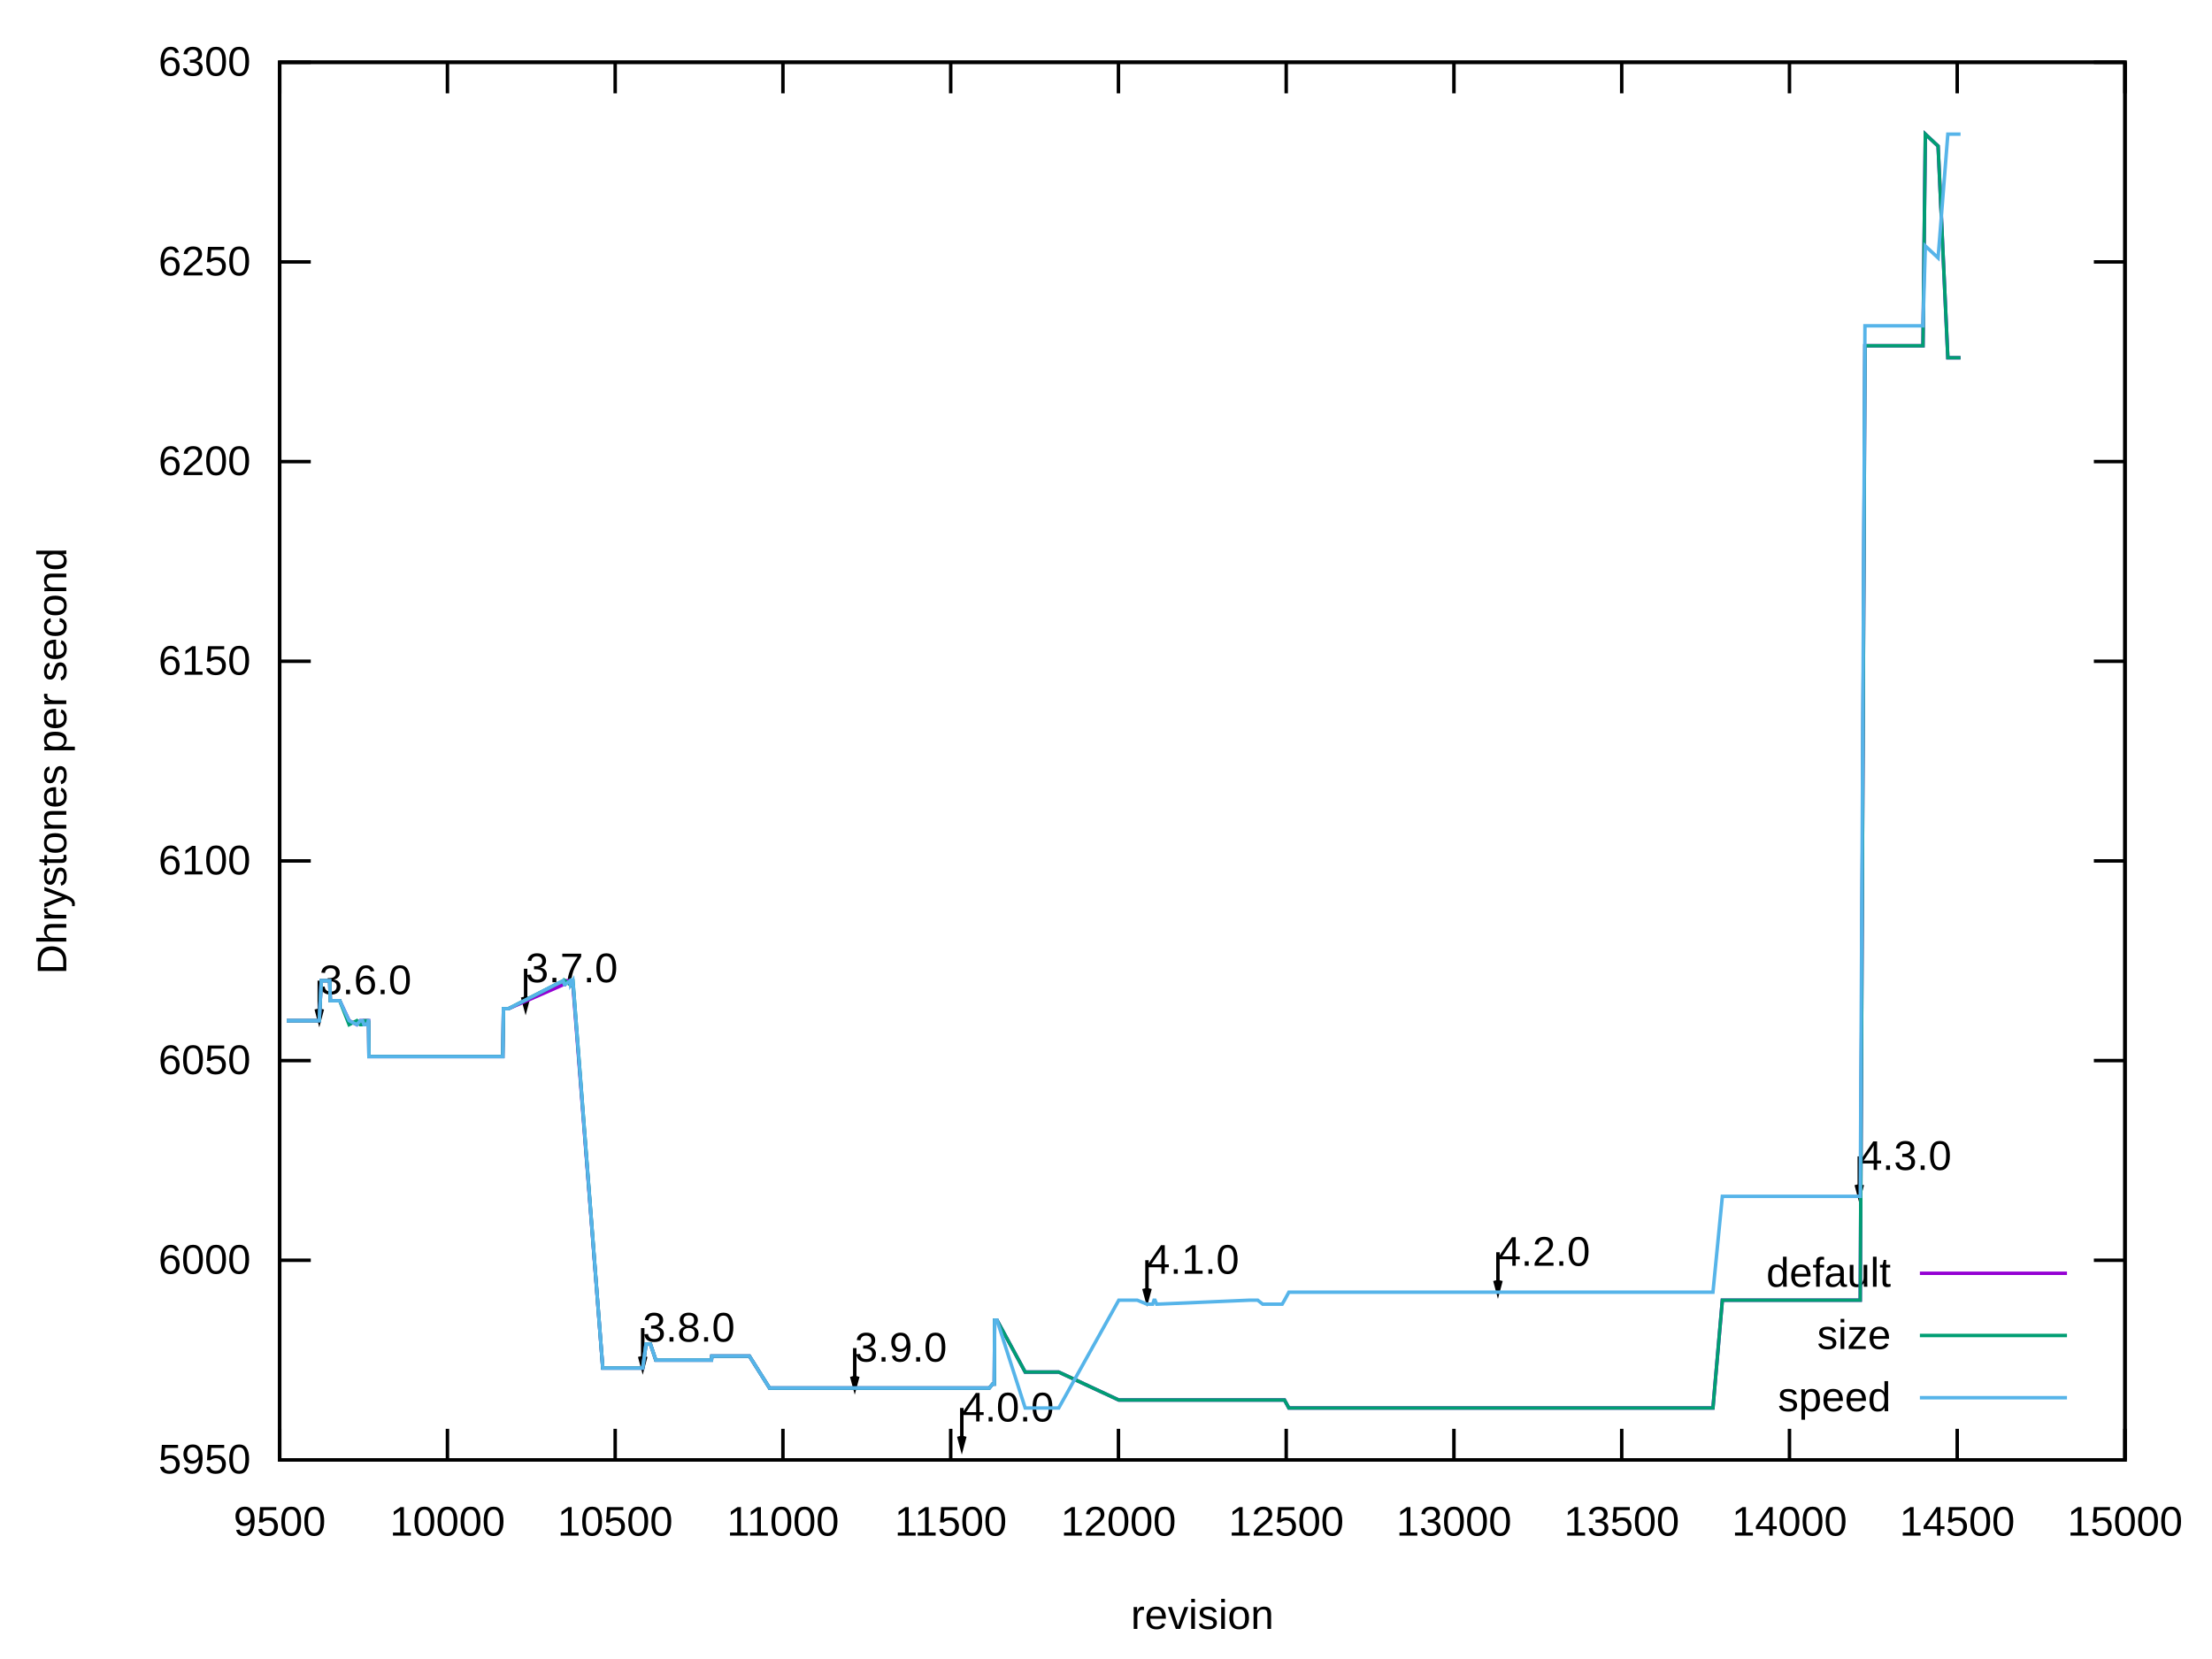
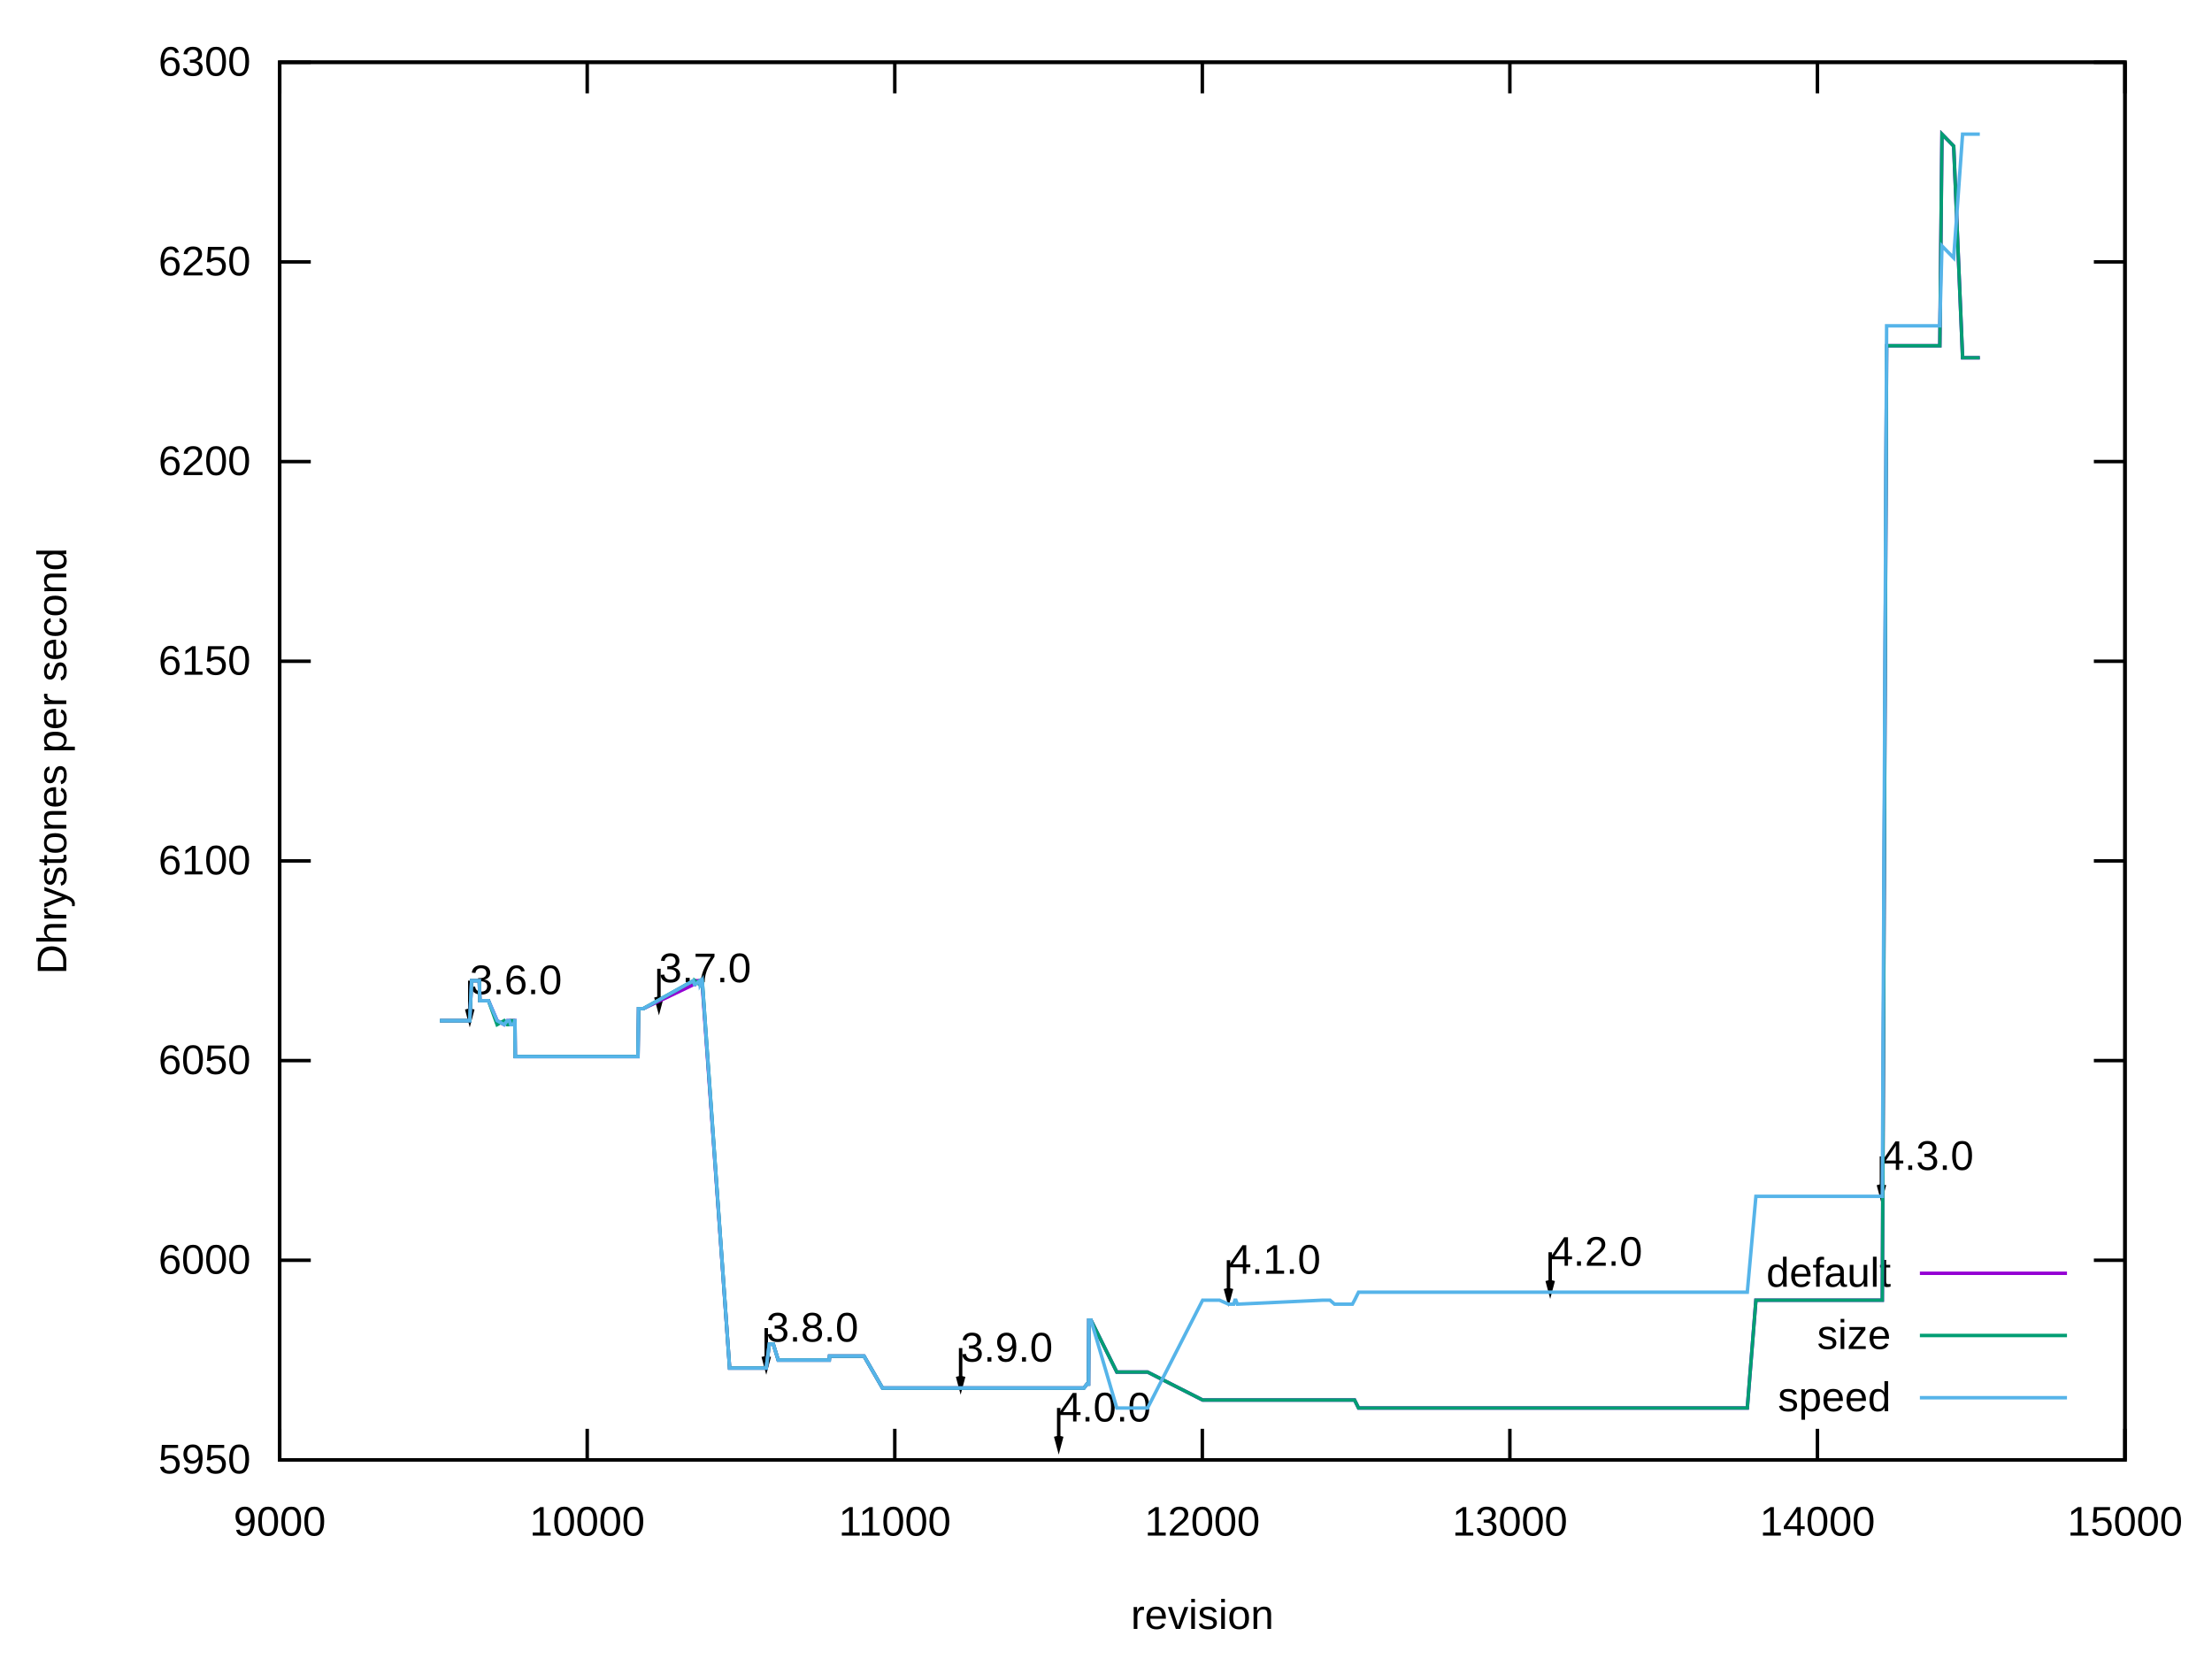
<svg xmlns="http://www.w3.org/2000/svg" xmlns:xlink="http://www.w3.org/1999/xlink" width="640" height="480" viewBox="0 0 640 480">
  <g id="gnuplot_canvas">
    <rect x="0" y="0" width="640" height="480" fill="none" />
    <defs>
      <circle id="gpDot" r="0.5" stroke-width="0.5" stroke="currentColor" />
      <path id="gpPt0" stroke-width="0.222" stroke="currentColor" d="M-1,0 h2 M0,-1 v2" />
      <path id="gpPt1" stroke-width="0.222" stroke="currentColor" d="M-1,-1 L1,1 M1,-1 L-1,1" />
      <path id="gpPt2" stroke-width="0.222" stroke="currentColor" d="M-1,0 L1,0 M0,-1 L0,1 M-1,-1 L1,1 M-1,1 L1,-1" />
      <rect id="gpPt3" stroke-width="0.222" stroke="currentColor" x="-1" y="-1" width="2" height="2" />
      <rect id="gpPt4" stroke-width="0.222" stroke="currentColor" fill="currentColor" x="-1" y="-1" width="2" height="2" />
      <circle id="gpPt5" stroke-width="0.222" stroke="currentColor" cx="0" cy="0" r="1" />
      <use xlink:href="#gpPt5" id="gpPt6" fill="currentColor" stroke="none" />
      <path id="gpPt7" stroke-width="0.222" stroke="currentColor" d="M0,-1.33 L-1.33,0.67 L1.33,0.67 z" />
      <use xlink:href="#gpPt7" id="gpPt8" fill="currentColor" stroke="none" />
      <use xlink:href="#gpPt7" id="gpPt9" stroke="currentColor" transform="rotate(180)" />
      <use xlink:href="#gpPt9" id="gpPt10" fill="currentColor" stroke="none" />
      <use xlink:href="#gpPt3" id="gpPt11" stroke="currentColor" transform="rotate(45)" />
      <use xlink:href="#gpPt11" id="gpPt12" fill="currentColor" stroke="none" />
      <path id="gpPt13" stroke-width="0.222" stroke="currentColor" d="M0,1.330 L1.265,0.411 L0.782,-1.067 L-0.782,-1.076 L-1.265,0.411 z" />
      <use xlink:href="#gpPt13" id="gpPt14" fill="currentColor" stroke="none" />
      <filter id="textbox" filterUnits="objectBoundingBox" x="0" y="0" height="1" width="1">
        <feFlood flood-color="white" flood-opacity="1" result="bgnd" />
        <feComposite in="SourceGraphic" in2="bgnd" operator="atop" />
      </filter>
      <filter id="greybox" filterUnits="objectBoundingBox" x="0" y="0" height="1" width="1">
        <feFlood flood-color="lightgrey" flood-opacity="1" result="grey" />
        <feComposite in="SourceGraphic" in2="grey" operator="atop" />
      </filter>
    </defs>
    <g fill="none" color="white" stroke="currentColor" stroke-width="1.00" stroke-linecap="butt" stroke-linejoin="miter">
</g>
    <g fill="none" color="black" stroke="currentColor" stroke-width="1.00" stroke-linecap="butt" stroke-linejoin="miter">
      <path stroke="black" d="M80.92,422.40 L89.92,422.40 M614.82,422.40 L605.82,422.40  " />
      <g transform="translate(72.53,426.30)" stroke="none" fill="black" font-family="Arial" font-size="12.00" text-anchor="end">
        <text>
          <tspan font-family="Arial"> 5950</tspan>
        </text>
      </g>
    </g>
    <g fill="none" color="black" stroke="currentColor" stroke-width="1.00" stroke-linecap="butt" stroke-linejoin="miter">
      <path stroke="black" d="M80.92,364.63 L89.92,364.63 M614.82,364.63 L605.82,364.63  " />
      <g transform="translate(72.53,368.53)" stroke="none" fill="black" font-family="Arial" font-size="12.00" text-anchor="end">
        <text>
          <tspan font-family="Arial"> 6000</tspan>
        </text>
      </g>
    </g>
    <g fill="none" color="black" stroke="currentColor" stroke-width="1.00" stroke-linecap="butt" stroke-linejoin="miter">
      <path stroke="black" d="M80.92,306.86 L89.92,306.86 M614.82,306.86 L605.82,306.86  " />
      <g transform="translate(72.53,310.76)" stroke="none" fill="black" font-family="Arial" font-size="12.00" text-anchor="end">
        <text>
          <tspan font-family="Arial"> 6050</tspan>
        </text>
      </g>
    </g>
    <g fill="none" color="black" stroke="currentColor" stroke-width="1.00" stroke-linecap="butt" stroke-linejoin="miter">
      <path stroke="black" d="M80.92,249.09 L89.92,249.09 M614.82,249.09 L605.82,249.09  " />
      <g transform="translate(72.53,252.99)" stroke="none" fill="black" font-family="Arial" font-size="12.00" text-anchor="end">
        <text>
          <tspan font-family="Arial"> 6100</tspan>
        </text>
      </g>
    </g>
    <g fill="none" color="black" stroke="currentColor" stroke-width="1.00" stroke-linecap="butt" stroke-linejoin="miter">
      <path stroke="black" d="M80.92,191.32 L89.92,191.32 M614.82,191.32 L605.82,191.32  " />
      <g transform="translate(72.53,195.22)" stroke="none" fill="black" font-family="Arial" font-size="12.00" text-anchor="end">
        <text>
          <tspan font-family="Arial"> 6150</tspan>
        </text>
      </g>
    </g>
    <g fill="none" color="black" stroke="currentColor" stroke-width="1.00" stroke-linecap="butt" stroke-linejoin="miter">
      <path stroke="black" d="M80.92,133.55 L89.92,133.55 M614.82,133.55 L605.82,133.55  " />
      <g transform="translate(72.53,137.45)" stroke="none" fill="black" font-family="Arial" font-size="12.00" text-anchor="end">
        <text>
          <tspan font-family="Arial"> 6200</tspan>
        </text>
      </g>
    </g>
    <g fill="none" color="black" stroke="currentColor" stroke-width="1.00" stroke-linecap="butt" stroke-linejoin="miter">
      <path stroke="black" d="M80.92,75.78 L89.92,75.78 M614.82,75.78 L605.82,75.78  " />
      <g transform="translate(72.53,79.68)" stroke="none" fill="black" font-family="Arial" font-size="12.00" text-anchor="end">
        <text>
          <tspan font-family="Arial"> 6250</tspan>
        </text>
      </g>
    </g>
    <g fill="none" color="black" stroke="currentColor" stroke-width="1.00" stroke-linecap="butt" stroke-linejoin="miter">
      <path stroke="black" d="M80.92,18.01 L89.92,18.01 M614.82,18.01 L605.82,18.01  " />
      <g transform="translate(72.53,21.91)" stroke="none" fill="black" font-family="Arial" font-size="12.00" text-anchor="end">
        <text>
          <tspan font-family="Arial"> 6300</tspan>
        </text>
      </g>
    </g>
    <g fill="none" color="black" stroke="currentColor" stroke-width="1.00" stroke-linecap="butt" stroke-linejoin="miter">
      <path stroke="black" d="M80.92,422.40 L80.92,413.40 M80.92,18.01 L80.92,27.01  " />
      <g transform="translate(80.92,444.30)" stroke="none" fill="black" font-family="Arial" font-size="12.00" text-anchor="middle">
        <text>
-           <tspan font-family="Arial"> 9500</tspan>
-         </text>
-       </g>
-     </g>
-     <g fill="none" color="black" stroke="currentColor" stroke-width="1.00" stroke-linecap="butt" stroke-linejoin="miter">
-       <path stroke="black" d="M129.46,422.40 L129.46,413.40 M129.46,18.01 L129.46,27.01  " />
-       <g transform="translate(129.46,444.30)" stroke="none" fill="black" font-family="Arial" font-size="12.00" text-anchor="middle">
+           <tspan font-family="Arial"> 9000</tspan>
+         </text>
+       </g>
+     </g>
+     <g fill="none" color="black" stroke="currentColor" stroke-width="1.00" stroke-linecap="butt" stroke-linejoin="miter">
+       <path stroke="black" d="M169.90,422.40 L169.90,413.40 M169.90,18.01 L169.90,27.01  " />
+       <g transform="translate(169.90,444.30)" stroke="none" fill="black" font-family="Arial" font-size="12.00" text-anchor="middle">
        <text>
          <tspan font-family="Arial"> 10000</tspan>
        </text>
      </g>
    </g>
    <g fill="none" color="black" stroke="currentColor" stroke-width="1.00" stroke-linecap="butt" stroke-linejoin="miter">
-       <path stroke="black" d="M177.99,422.40 L177.99,413.40 M177.99,18.01 L177.99,27.01  " />
-       <g transform="translate(177.99,444.30)" stroke="none" fill="black" font-family="Arial" font-size="12.00" text-anchor="middle">
-         <text>
-           <tspan font-family="Arial"> 10500</tspan>
-         </text>
-       </g>
-     </g>
-     <g fill="none" color="black" stroke="currentColor" stroke-width="1.00" stroke-linecap="butt" stroke-linejoin="miter">
-       <path stroke="black" d="M226.53,422.40 L226.53,413.40 M226.53,18.01 L226.53,27.01  " />
-       <g transform="translate(226.53,444.30)" stroke="none" fill="black" font-family="Arial" font-size="12.00" text-anchor="middle">
+       <path stroke="black" d="M258.89,422.40 L258.89,413.40 M258.89,18.01 L258.89,27.01  " />
+       <g transform="translate(258.89,444.30)" stroke="none" fill="black" font-family="Arial" font-size="12.00" text-anchor="middle">
        <text>
          <tspan font-family="Arial"> 11000</tspan>
        </text>
      </g>
    </g>
    <g fill="none" color="black" stroke="currentColor" stroke-width="1.00" stroke-linecap="butt" stroke-linejoin="miter">
-       <path stroke="black" d="M275.07,422.40 L275.07,413.40 M275.07,18.01 L275.07,27.01  " />
-       <g transform="translate(275.07,444.30)" stroke="none" fill="black" font-family="Arial" font-size="12.00" text-anchor="middle">
-         <text>
-           <tspan font-family="Arial"> 11500</tspan>
-         </text>
-       </g>
-     </g>
-     <g fill="none" color="black" stroke="currentColor" stroke-width="1.00" stroke-linecap="butt" stroke-linejoin="miter">
-       <path stroke="black" d="M323.60,422.40 L323.60,413.40 M323.60,18.01 L323.60,27.01  " />
-       <g transform="translate(323.60,444.30)" stroke="none" fill="black" font-family="Arial" font-size="12.00" text-anchor="middle">
+       <path stroke="black" d="M347.87,422.40 L347.87,413.40 M347.87,18.01 L347.87,27.01  " />
+       <g transform="translate(347.87,444.30)" stroke="none" fill="black" font-family="Arial" font-size="12.00" text-anchor="middle">
        <text>
          <tspan font-family="Arial"> 12000</tspan>
        </text>
      </g>
    </g>
    <g fill="none" color="black" stroke="currentColor" stroke-width="1.00" stroke-linecap="butt" stroke-linejoin="miter">
-       <path stroke="black" d="M372.14,422.40 L372.14,413.40 M372.14,18.01 L372.14,27.01  " />
-       <g transform="translate(372.14,444.30)" stroke="none" fill="black" font-family="Arial" font-size="12.00" text-anchor="middle">
-         <text>
-           <tspan font-family="Arial"> 12500</tspan>
-         </text>
-       </g>
-     </g>
-     <g fill="none" color="black" stroke="currentColor" stroke-width="1.00" stroke-linecap="butt" stroke-linejoin="miter">
-       <path stroke="black" d="M420.67,422.40 L420.67,413.40 M420.67,18.01 L420.67,27.01  " />
-       <g transform="translate(420.67,444.30)" stroke="none" fill="black" font-family="Arial" font-size="12.00" text-anchor="middle">
+       <path stroke="black" d="M436.85,422.40 L436.85,413.40 M436.85,18.01 L436.85,27.01  " />
+       <g transform="translate(436.85,444.30)" stroke="none" fill="black" font-family="Arial" font-size="12.00" text-anchor="middle">
        <text>
          <tspan font-family="Arial"> 13000</tspan>
        </text>
      </g>
    </g>
    <g fill="none" color="black" stroke="currentColor" stroke-width="1.00" stroke-linecap="butt" stroke-linejoin="miter">
-       <path stroke="black" d="M469.21,422.40 L469.21,413.40 M469.21,18.01 L469.21,27.01  " />
-       <g transform="translate(469.21,444.30)" stroke="none" fill="black" font-family="Arial" font-size="12.00" text-anchor="middle">
-         <text>
-           <tspan font-family="Arial"> 13500</tspan>
-         </text>
-       </g>
-     </g>
-     <g fill="none" color="black" stroke="currentColor" stroke-width="1.00" stroke-linecap="butt" stroke-linejoin="miter">
-       <path stroke="black" d="M517.75,422.40 L517.75,413.40 M517.75,18.01 L517.75,27.01  " />
-       <g transform="translate(517.75,444.30)" stroke="none" fill="black" font-family="Arial" font-size="12.00" text-anchor="middle">
+       <path stroke="black" d="M525.84,422.40 L525.84,413.40 M525.84,18.01 L525.84,27.01  " />
+       <g transform="translate(525.84,444.30)" stroke="none" fill="black" font-family="Arial" font-size="12.00" text-anchor="middle">
        <text>
          <tspan font-family="Arial"> 14000</tspan>
-         </text>
-       </g>
-     </g>
-     <g fill="none" color="black" stroke="currentColor" stroke-width="1.00" stroke-linecap="butt" stroke-linejoin="miter">
-       <path stroke="black" d="M566.28,422.40 L566.28,413.40 M566.28,18.01 L566.28,27.01  " />
-       <g transform="translate(566.28,444.30)" stroke="none" fill="black" font-family="Arial" font-size="12.00" text-anchor="middle">
-         <text>
-           <tspan font-family="Arial"> 14500</tspan>
        </text>
      </g>
    </g>
    <g fill="none" color="black" stroke="currentColor" stroke-width="1.00" stroke-linecap="butt" stroke-linejoin="miter">
      <path stroke="black" d="M614.82,422.40 L614.82,413.40 M614.82,18.01 L614.82,27.01  " />
      <g transform="translate(614.82,444.30)" stroke="none" fill="black" font-family="Arial" font-size="12.00" text-anchor="middle">
        <text>
          <tspan font-family="Arial"> 15000</tspan>
        </text>
      </g>
    </g>
    <g fill="none" color="black" stroke="currentColor" stroke-width="1.00" stroke-linecap="butt" stroke-linejoin="miter">
</g>
    <g fill="none" color="black" stroke="currentColor" stroke-width="1.00" stroke-linecap="butt" stroke-linejoin="miter">
      <path stroke="black" d="M80.92,18.01 L80.92,422.40 L614.82,422.40 L614.82,18.01 L80.92,18.01 Z  " />
-       <g transform="translate(92.37,287.65)" stroke="none" fill="black" font-family="Arial" font-size="12.00" text-anchor="start">
+       <g transform="translate(135.91,287.65)" stroke="none" fill="black" font-family="Arial" font-size="12.00" text-anchor="start">
        <text>
          <tspan font-family="Arial">3.6.0</tspan>
        </text>
      </g>
-       <g transform="translate(152.07,284.19)" stroke="none" fill="black" font-family="Arial" font-size="12.00" text-anchor="start">
+       <g transform="translate(190.64,284.19)" stroke="none" fill="black" font-family="Arial" font-size="12.00" text-anchor="start">
        <text>
          <tspan font-family="Arial">3.7.0</tspan>
        </text>
      </g>
-       <g transform="translate(185.95,388.17)" stroke="none" fill="black" font-family="Arial" font-size="12.00" text-anchor="start">
+       <g transform="translate(221.69,388.17)" stroke="none" fill="black" font-family="Arial" font-size="12.00" text-anchor="start">
        <text>
          <tspan font-family="Arial">3.8.0</tspan>
        </text>
      </g>
-       <g transform="translate(247.30,393.95)" stroke="none" fill="black" font-family="Arial" font-size="12.00" text-anchor="start">
+       <g transform="translate(277.93,393.95)" stroke="none" fill="black" font-family="Arial" font-size="12.00" text-anchor="start">
        <text>
          <tspan font-family="Arial">3.9.0</tspan>
        </text>
      </g>
-       <g transform="translate(278.27,411.28)" stroke="none" fill="black" font-family="Arial" font-size="12.00" text-anchor="start">
+       <g transform="translate(306.31,411.28)" stroke="none" fill="black" font-family="Arial" font-size="12.00" text-anchor="start">
        <text>
          <tspan font-family="Arial">4.0.0</tspan>
        </text>
      </g>
-       <g transform="translate(331.85,368.53)" stroke="none" fill="black" font-family="Arial" font-size="12.00" text-anchor="start">
+       <g transform="translate(355.43,368.53)" stroke="none" fill="black" font-family="Arial" font-size="12.00" text-anchor="start">
        <text>
          <tspan font-family="Arial">4.1.0</tspan>
        </text>
      </g>
-       <g transform="translate(433.39,366.22)" stroke="none" fill="black" font-family="Arial" font-size="12.00" text-anchor="start">
+       <g transform="translate(448.51,366.22)" stroke="none" fill="black" font-family="Arial" font-size="12.00" text-anchor="start">
        <text>
          <tspan font-family="Arial">4.2.0</tspan>
        </text>
      </g>
-       <g transform="translate(537.94,338.49)" stroke="none" fill="black" font-family="Arial" font-size="12.00" text-anchor="start">
+       <g transform="translate(544.35,338.49)" stroke="none" fill="black" font-family="Arial" font-size="12.00" text-anchor="start">
        <text>
          <tspan font-family="Arial">4.3.0</tspan>
        </text>
      </g>
-       <path stroke="black" d="M91.49,291.96 L92.38,295.30 L93.27,291.96 M92.38,283.74 L92.38,295.30 M151.19,288.49 L152.08,291.83 L152.97,288.49   M152.08,280.28 L152.08,291.83 M185.07,392.48 L185.96,395.82 L186.85,392.48 M185.96,384.26 L185.96,395.82 M246.42,398.25   L247.31,401.59 L248.20,398.25 M247.31,390.04 L247.31,401.59 M277.39,415.58 L278.28,418.92 L279.17,415.58 M278.28,407.37   L278.28,418.92 M330.97,372.83 L331.86,376.17 L332.75,372.83 M331.86,364.62 L331.86,376.17 M432.51,370.52 L433.40,373.86   L434.29,370.52 M433.40,362.31 L433.40,373.86 M537.06,342.79 L537.95,346.13 L538.84,342.79 M537.95,334.58 L537.95,346.13    " />
+       <path stroke="black" d="M135.03,291.96 L135.92,295.30 L136.81,291.96 M135.92,283.74 L135.92,295.30 M189.76,288.49 L190.65,291.83 L191.54,288.49   M190.65,280.28 L190.65,291.83 M220.81,392.48 L221.70,395.82 L222.59,392.48 M221.70,384.26 L221.70,395.82 M277.05,398.25   L277.94,401.59 L278.83,398.25 M277.94,390.04 L277.94,401.59 M305.43,415.58 L306.32,418.92 L307.21,415.58 M306.32,407.37   L306.32,418.92 M354.55,372.83 L355.44,376.17 L356.33,372.83 M355.44,364.62 L355.44,376.17 M447.63,370.52 L448.52,373.86   L449.41,370.52 M448.52,362.31 L448.52,373.86 M543.47,342.79 L544.36,346.13 L545.25,342.79 M544.36,334.58 L544.36,346.13    " />
    </g>
    <g fill="none" color="black" stroke="currentColor" stroke-width="1.00" stroke-linecap="butt" stroke-linejoin="miter">
      <g transform="translate(19.18,220.21) rotate(270)" stroke="none" fill="black" font-family="Arial" font-size="12.00" text-anchor="middle">
        <text>
          <tspan font-family="Arial">Dhrystones per second</tspan>
        </text>
      </g>
    </g>
    <g fill="none" color="black" stroke="currentColor" stroke-width="1.00" stroke-linecap="butt" stroke-linejoin="miter">
      <g transform="translate(347.87,471.30)" stroke="none" fill="black" font-family="Arial" font-size="12.00" text-anchor="middle">
        <text>
          <tspan font-family="Arial">revision</tspan>
        </text>
      </g>
    </g>
    <g fill="none" color="black" stroke="currentColor" stroke-width="1.00" stroke-linecap="butt" stroke-linejoin="miter">
</g>
    <g id="gnuplot_plot_1">
      <g fill="none" color="black" stroke="currentColor" stroke-width="1.00" stroke-linecap="butt" stroke-linejoin="miter">
        <g transform="translate(547.09,372.30)" stroke="none" fill="black" font-family="Arial" font-size="12.00" text-anchor="end">
          <text>
            <tspan font-family="Arial">default</tspan>
          </text>
        </g>
      </g>
      <g fill="none" color="black" stroke="currentColor" stroke-width="1.00" stroke-linecap="butt" stroke-linejoin="miter">
-         <path stroke="rgb(148,   0, 211)" d="M555.48,368.40 L598.04,368.40 M82.96,295.31 L84.80,295.31 L85.77,295.31 L87.52,295.31 L88.78,295.31 L89.56,295.31   L90.24,295.31 L90.72,295.31 L90.82,295.31 L90.92,295.31 L91.02,295.31 L92.37,295.31 L92.96,283.75 L93.73,283.75   L94.02,283.75 L94.12,283.75 L94.22,283.75 L94.32,283.75 L94.51,283.75 L95.00,283.75 L95.09,283.75 L95.38,283.75   L95.58,289.53 L95.77,289.53 L95.87,289.53 L96.35,289.53 L96.65,289.53 L96.84,289.53 L96.94,289.53 L97.03,289.53   L98.30,289.53 L101.01,295.31 L103.25,296.46 L104.22,295.31 L104.90,295.31 L105.29,295.31 L106.26,295.31 L106.55,295.31   L106.64,295.31 L106.74,305.70 L106.84,305.70 L107.42,305.70 L108.49,305.70 L109.07,305.70 L109.17,305.70 L109.36,305.70   L109.75,305.70 L110.33,305.70 L110.72,305.70 L110.82,305.70 L111.50,305.70 L111.79,305.70 L111.89,305.70 L111.98,305.70   L112.95,305.70 L113.15,305.70 L113.54,305.70 L117.71,305.70 L124.51,305.70 L124.89,305.70 L125.09,305.70 L125.19,305.70   L125.67,305.70 L145.28,305.70 L145.47,305.70 L145.67,291.84 L146.35,291.84 L147.03,291.84 L147.12,291.84 L162.95,284.91   L163.33,284.91 L163.43,283.75 L164.98,283.75 L165.08,283.75 L165.76,284.91 L174.40,395.83 L177.51,395.83 L178.96,395.83   L181.88,395.83 L183.62,395.83 L185.95,395.83 L186.92,388.89 L187.80,388.89 L188.19,388.89 L189.74,393.51 L191.58,393.51   L192.07,393.51 L193.14,393.51 L193.52,393.51 L194.30,393.51 L204.69,393.51 L205.37,393.51 L205.76,393.51 L205.85,393.51   L205.95,392.36 L206.14,392.36 L207.11,392.36 L216.82,392.36 L222.65,401.60 L224.01,401.60 L234.97,401.60 L236.24,401.60   L241.09,401.60 L247.30,401.60 L251.77,401.60 L258.56,401.60 L259.05,401.60 L262.54,401.60 L268.76,401.60 L269.05,401.60   L269.92,401.60 L275.74,401.60 L275.94,401.60 L278.27,401.60 L283.41,401.60 L286.13,401.60 L286.23,401.60 L287.20,400.45   L287.68,400.45 L287.78,381.96 L288.36,381.96 L288.46,381.96 L296.62,396.98 L306.32,396.98 L323.70,405.07 L329.04,405.07   L331.85,405.07 L333.11,405.07 L333.31,405.07 L333.50,405.07 L333.89,405.07 L334.18,405.07 L334.67,405.07 L361.65,405.07   L363.89,405.07 L365.34,405.07 L367.28,405.07 L368.64,405.07 L370.97,405.07 L371.65,405.07 L372.91,407.38 L385.92,407.38   L388.93,407.38 L390.48,407.38 L390.78,407.38 L396.02,407.38 L399.71,407.38 L400.77,407.38 L403.88,407.38 L407.28,407.38   L408.54,407.38 L410.09,407.38 L410.97,407.38 L417.67,407.38 L433.39,407.38 L440.09,407.38 L449.80,407.38 L468.73,407.38   L487.56,407.38 L488.53,407.38 L489.50,407.38 L493.28,407.38 L495.61,407.38 L498.33,376.18 L508.04,376.18 L517.75,376.18   L535.61,376.18 L537.94,376.18 L538.23,376.18 L539.59,100.04 L540.56,100.04 L540.85,100.04 L541.63,100.04 L541.82,100.04   L542.31,100.04 L546.87,100.04 L551.33,100.04 L553.66,100.04 L556.38,100.04 L557.06,38.81 L560.75,42.27 L563.57,103.51   L567.25,103.51  " />
+         <path stroke="rgb(148,   0, 211)" d="M555.48,368.40 L598.04,368.40 M127.28,295.31 L128.97,295.31 L129.86,295.31 L131.46,295.31 L132.62,295.31 L133.33,295.31   L133.95,295.31 L134.40,295.31 L134.49,295.31 L134.58,295.31 L134.67,295.31 L135.91,295.31 L136.45,283.75 L137.16,283.75   L137.42,283.75 L137.51,283.75 L137.60,283.75 L137.69,283.75 L137.87,283.75 L138.31,283.75 L138.40,283.75 L138.67,283.75   L138.85,289.53 L139.03,289.53 L139.12,289.53 L139.56,289.53 L139.83,289.53 L140.00,289.53 L140.09,289.53 L140.18,289.53   L141.34,289.53 L143.83,295.31 L145.88,296.46 L146.77,295.31 L147.39,295.31 L147.75,295.31 L148.64,295.31 L148.90,295.31   L148.99,295.31 L149.08,305.70 L149.17,305.70 L149.70,305.70 L150.68,305.70 L151.22,305.70 L151.31,305.70 L151.48,305.70   L151.84,305.70 L152.37,305.70 L152.73,305.70 L152.82,305.70 L153.44,305.70 L153.71,305.70 L153.80,305.70 L153.89,305.70   L154.78,305.70 L154.95,305.70 L155.31,305.70 L159.14,305.70 L165.37,305.70 L165.72,305.70 L165.90,305.70 L165.99,305.70   L166.43,305.70 L184.41,305.70 L184.59,305.70 L184.76,291.84 L185.39,291.84 L186.01,291.84 L186.10,291.84 L200.60,284.91   L200.96,284.91 L201.05,283.75 L202.47,283.75 L202.56,283.75 L203.18,284.91 L211.10,395.83 L213.95,395.83 L215.28,395.83   L217.95,395.83 L219.56,395.83 L221.69,395.83 L222.58,388.89 L223.38,388.89 L223.74,388.89 L225.16,393.51 L226.85,393.51   L227.30,393.51 L228.28,393.51 L228.63,393.51 L229.34,393.51 L238.87,393.51 L239.49,393.51 L239.84,393.51 L239.93,393.51   L240.02,392.36 L240.20,392.36 L241.09,392.36 L249.99,392.36 L255.33,401.60 L256.57,401.60 L266.63,401.60 L267.79,401.60   L272.23,401.60 L277.93,401.60 L282.02,401.60 L288.25,401.60 L288.70,401.60 L291.90,401.60 L297.59,401.60 L297.86,401.60   L298.66,401.60 L304.00,401.60 L304.18,401.60 L306.31,401.60 L311.03,401.60 L313.52,401.60 L313.61,401.60 L314.50,400.45   L314.95,400.45 L315.04,381.96 L315.57,381.96 L315.66,381.96 L323.13,396.98 L332.03,396.98 L347.96,405.07 L352.85,405.07   L355.43,405.07 L356.59,405.07 L356.77,405.07 L356.95,405.07 L357.30,405.07 L357.57,405.07 L358.01,405.07 L382.75,405.07   L384.80,405.07 L386.13,405.07 L387.91,405.07 L389.16,405.07 L391.29,405.07 L391.92,405.07 L393.07,407.38 L405.00,407.38   L407.76,407.38 L409.18,407.38 L409.45,407.38 L414.25,407.38 L417.63,407.38 L418.61,407.38 L421.46,407.38 L424.57,407.38   L425.73,407.38 L427.15,407.38 L427.96,407.38 L434.09,407.38 L448.51,407.38 L454.65,407.38 L463.55,407.38 L480.90,407.38   L498.16,407.38 L499.05,407.38 L499.94,407.38 L503.41,407.38 L505.55,407.38 L508.04,376.18 L516.94,376.18 L525.84,376.18   L542.21,376.18 L544.35,376.18 L544.61,376.18 L545.86,100.04 L546.75,100.04 L547.01,100.04 L547.73,100.04 L547.90,100.04   L548.35,100.04 L552.53,100.04 L556.62,100.04 L558.76,100.04 L561.25,100.04 L561.87,38.81 L565.26,42.27 L567.84,103.51   L571.22,103.51 L572.82,103.51  " />
      </g>
    </g>
    <g id="gnuplot_plot_2">
      <g fill="none" color="black" stroke="currentColor" stroke-width="1.00" stroke-linecap="butt" stroke-linejoin="miter">
        <g transform="translate(547.09,390.30)" stroke="none" fill="black" font-family="Arial" font-size="12.00" text-anchor="end">
          <text>
            <tspan font-family="Arial">size</tspan>
          </text>
        </g>
      </g>
      <g fill="none" color="black" stroke="currentColor" stroke-width="1.00" stroke-linecap="butt" stroke-linejoin="miter">
-         <path stroke="rgb(  0, 158, 115)" d="M555.48,386.40 L598.04,386.40 M82.96,295.31 L84.80,295.31 L85.77,295.31 L87.52,295.31 L88.78,295.31 L89.56,295.31   L90.24,295.31 L90.72,295.31 L90.82,295.31 L90.92,295.31 L91.02,295.31 L92.37,295.31 L92.96,283.75 L93.73,283.75   L94.02,283.75 L94.12,283.75 L94.22,283.75 L94.32,283.75 L94.51,283.75 L95.00,283.75 L95.09,283.75 L95.38,283.75   L95.58,289.53 L95.77,289.53 L95.87,289.53 L96.35,289.53 L96.65,289.53 L96.84,289.53 L96.94,289.53 L97.03,289.53   L98.30,289.53 L101.01,296.46 L103.25,295.31 L104.22,296.46 L104.90,296.46 L105.29,295.31 L106.26,295.31 L106.55,296.46   L106.64,295.31 L106.74,305.70 L106.84,305.70 L107.42,305.70 L108.49,305.70 L109.07,305.70 L109.17,305.70 L109.36,305.70   L109.75,305.70 L110.33,305.70 L110.72,305.70 L110.82,305.70 L111.50,305.70 L111.79,305.70 L111.89,305.70 L111.98,305.70   L112.95,305.70 L113.15,305.70 L113.54,305.70 L117.71,305.70 L124.51,305.70 L124.89,305.70 L125.09,305.70 L125.19,305.70   L125.67,305.70 L145.28,305.70 L145.47,305.70 L145.67,291.84 L146.35,291.84 L147.03,291.84 L147.12,291.84 L162.95,283.75   L163.33,284.91 L163.43,283.75 L164.98,284.91 L165.08,283.75 L165.76,283.75 L174.40,395.83 L177.51,395.83 L178.96,395.83   L181.88,395.83 L183.62,395.83 L185.95,395.83 L186.92,388.89 L187.80,388.89 L188.19,388.89 L189.74,393.51 L191.58,393.51   L192.07,393.51 L193.14,393.51 L193.52,393.51 L194.30,393.51 L204.69,393.51 L205.37,393.51 L205.76,393.51 L205.85,393.51   L205.95,392.36 L206.14,392.36 L207.11,392.36 L216.82,392.36 L222.65,401.60 L224.01,401.60 L234.97,401.60 L236.24,401.60   L241.09,401.60 L247.30,401.60 L251.77,401.60 L258.56,401.60 L259.05,401.60 L262.54,401.60 L268.76,401.60 L269.05,401.60   L269.92,401.60 L275.74,401.60 L275.94,401.60 L278.27,401.60 L283.41,401.60 L286.13,401.60 L286.23,401.60 L287.20,400.45   L287.68,400.45 L287.78,381.96 L288.36,381.96 L288.46,381.96 L296.62,396.98 L306.32,396.98 L323.70,405.07 L329.04,405.07   L331.85,405.07 L333.11,405.07 L333.31,405.07 L333.50,405.07 L333.89,405.07 L334.18,405.07 L334.67,405.07 L361.65,405.07   L363.89,405.07 L365.34,405.07 L367.28,405.07 L368.64,405.07 L370.97,405.07 L371.65,405.07 L372.91,407.38 L385.92,407.38   L388.93,407.38 L390.48,407.38 L390.78,407.38 L396.02,407.38 L399.71,407.38 L400.77,407.38 L403.88,407.38 L407.28,407.38   L408.54,407.38 L410.09,407.38 L410.97,407.38 L417.67,407.38 L433.39,407.38 L440.09,407.38 L449.80,407.38 L468.73,407.38   L487.56,407.38 L488.53,407.38 L489.50,407.38 L493.28,407.38 L495.61,407.38 L498.33,376.18 L508.04,376.18 L517.75,376.18   L535.61,376.18 L537.94,376.18 L538.23,376.18 L539.59,100.04 L540.56,100.04 L540.85,100.04 L541.63,100.04 L541.82,100.04   L542.31,100.04 L546.87,100.04 L551.33,100.04 L553.66,100.04 L556.38,100.04 L557.06,38.81 L560.75,42.27 L563.57,103.51   L567.25,103.51  " />
+         <path stroke="rgb(  0, 158, 115)" d="M555.48,386.40 L598.04,386.40 M127.28,295.31 L128.97,295.31 L129.86,295.31 L131.46,295.31 L132.62,295.31 L133.33,295.31   L133.95,295.31 L134.40,295.31 L134.49,295.31 L134.58,295.31 L134.67,295.31 L135.91,295.31 L136.45,283.75 L137.16,283.75   L137.42,283.75 L137.51,283.75 L137.60,283.75 L137.69,283.75 L137.87,283.75 L138.31,283.75 L138.40,283.75 L138.67,283.75   L138.85,289.53 L139.03,289.53 L139.12,289.53 L139.56,289.53 L139.83,289.53 L140.00,289.53 L140.09,289.53 L140.18,289.53   L141.34,289.53 L143.83,296.46 L145.88,295.31 L146.77,296.46 L147.39,296.46 L147.75,295.31 L148.64,295.31 L148.90,296.46   L148.99,295.31 L149.08,305.70 L149.17,305.70 L149.70,305.70 L150.68,305.70 L151.22,305.70 L151.31,305.70 L151.48,305.70   L151.84,305.70 L152.37,305.70 L152.73,305.70 L152.82,305.70 L153.44,305.70 L153.71,305.70 L153.80,305.70 L153.89,305.70   L154.78,305.70 L154.95,305.70 L155.31,305.70 L159.14,305.70 L165.37,305.70 L165.72,305.70 L165.90,305.70 L165.99,305.70   L166.43,305.70 L184.41,305.70 L184.59,305.70 L184.76,291.84 L185.39,291.84 L186.01,291.84 L186.10,291.84 L200.60,283.75   L200.96,284.91 L201.05,283.75 L202.47,284.91 L202.56,283.75 L203.18,283.75 L211.10,395.83 L213.95,395.83 L215.28,395.83   L217.95,395.83 L219.56,395.83 L221.69,395.83 L222.58,388.89 L223.38,388.89 L223.74,388.89 L225.16,393.51 L226.85,393.51   L227.30,393.51 L228.28,393.51 L228.63,393.51 L229.34,393.51 L238.87,393.51 L239.49,393.51 L239.84,393.51 L239.93,393.51   L240.02,392.36 L240.20,392.36 L241.09,392.36 L249.99,392.36 L255.33,401.60 L256.57,401.60 L266.63,401.60 L267.79,401.60   L272.23,401.60 L277.93,401.60 L282.02,401.60 L288.25,401.60 L288.70,401.60 L291.90,401.60 L297.59,401.60 L297.86,401.60   L298.66,401.60 L304.00,401.60 L304.18,401.60 L306.31,401.60 L311.03,401.60 L313.52,401.60 L313.61,401.60 L314.50,400.45   L314.95,400.45 L315.04,381.96 L315.57,381.96 L315.66,381.96 L323.13,396.98 L332.03,396.98 L347.96,405.07 L352.85,405.07   L355.43,405.07 L356.59,405.07 L356.77,405.07 L356.95,405.07 L357.30,405.07 L357.57,405.07 L358.01,405.07 L382.75,405.07   L384.80,405.07 L386.13,405.07 L387.91,405.07 L389.16,405.07 L391.29,405.07 L391.92,405.07 L393.07,407.38 L405.00,407.38   L407.76,407.38 L409.18,407.38 L409.45,407.38 L414.25,407.38 L417.63,407.38 L418.61,407.38 L421.46,407.38 L424.57,407.38   L425.73,407.38 L427.15,407.38 L427.96,407.38 L434.09,407.38 L448.51,407.38 L454.65,407.38 L463.55,407.38 L480.90,407.38   L498.16,407.38 L499.05,407.38 L499.94,407.38 L503.41,407.38 L505.55,407.38 L508.04,376.18 L516.94,376.18 L525.84,376.18   L542.21,376.18 L544.35,376.18 L544.61,376.18 L545.86,100.04 L546.75,100.04 L547.01,100.04 L547.73,100.04 L547.90,100.04   L548.35,100.04 L552.53,100.04 L556.62,100.04 L558.76,100.04 L561.25,100.04 L561.87,38.81 L565.26,42.27 L567.84,103.51   L571.22,103.51 L572.82,103.51  " />
      </g>
    </g>
    <g id="gnuplot_plot_3">
      <g fill="none" color="black" stroke="currentColor" stroke-width="1.00" stroke-linecap="butt" stroke-linejoin="miter">
        <g transform="translate(547.09,408.30)" stroke="none" fill="black" font-family="Arial" font-size="12.00" text-anchor="end">
          <text>
            <tspan font-family="Arial">speed</tspan>
          </text>
        </g>
      </g>
      <g fill="none" color="black" stroke="currentColor" stroke-width="1.00" stroke-linecap="butt" stroke-linejoin="miter">
-         <path stroke="rgb( 86, 180, 233)" d="M555.48,404.40 L598.04,404.40 M82.96,295.31 L84.80,295.31 L85.77,295.31 L87.52,295.31 L88.78,295.31 L89.56,295.31   L90.24,295.31 L90.72,295.31 L90.82,295.31 L90.92,295.31 L91.02,295.31 L92.37,295.31 L92.96,283.75 L93.73,283.75   L94.02,283.75 L94.12,283.75 L94.22,283.75 L94.32,283.75 L94.51,283.75 L95.00,283.75 L95.09,283.75 L95.38,283.75   L95.58,289.53 L95.77,289.53 L95.87,289.53 L96.35,289.53 L96.65,289.53 L96.84,289.53 L96.94,289.53 L97.03,289.53   L98.30,289.53 L101.01,295.31 L103.25,296.46 L104.22,295.31 L104.90,295.31 L105.29,296.46 L106.26,296.46 L106.55,295.31   L106.64,295.31 L106.74,305.70 L106.84,305.70 L107.42,305.70 L108.49,305.70 L109.07,305.70 L109.17,305.70 L109.36,305.70   L109.75,305.70 L110.33,305.70 L110.72,305.70 L110.82,305.70 L111.50,305.70 L111.79,305.70 L111.89,305.70 L111.98,305.70   L112.95,305.70 L113.15,305.70 L113.54,305.70 L117.71,305.70 L124.51,305.70 L124.89,305.70 L125.09,305.70 L125.19,305.70   L125.67,305.70 L145.28,305.70 L145.47,305.70 L145.67,291.84 L146.35,291.84 L147.03,291.84 L147.12,291.84 L162.95,283.75   L163.33,284.91 L163.43,284.91 L164.98,283.75 L165.08,284.91 L165.76,283.75 L174.40,395.83 L177.51,395.83 L178.96,395.83   L181.88,395.83 L183.62,395.83 L185.95,395.83 L186.92,388.89 L187.80,388.89 L188.19,388.89 L189.74,393.51 L191.58,393.51   L192.07,393.51 L193.14,393.51 L193.52,393.51 L194.30,393.51 L204.69,393.51 L205.37,393.51 L205.76,393.51 L205.85,393.51   L205.95,392.36 L206.14,392.36 L207.11,392.36 L216.82,392.36 L222.65,401.60 L224.01,401.60 L234.97,401.60 L236.24,401.60   L241.09,401.60 L247.30,401.60 L251.77,401.60 L258.56,401.60 L259.05,401.60 L262.54,401.60 L268.76,401.60 L269.05,401.60   L269.92,401.60 L275.74,401.60 L275.94,401.60 L278.27,401.60 L283.41,401.60 L286.13,401.60 L286.23,401.60 L287.20,400.45   L287.68,400.45 L287.78,381.96 L288.36,381.96 L288.46,381.96 L296.62,407.38 L306.32,407.38 L323.70,376.18 L329.04,376.18   L331.85,377.34 L333.11,377.34 L333.31,377.34 L333.50,377.34 L333.89,376.18 L334.18,376.18 L334.67,377.34 L361.65,376.18   L363.89,376.18 L365.34,377.34 L367.28,377.34 L368.64,377.34 L370.97,377.34 L371.65,376.18 L372.91,373.87 L385.92,373.87   L388.93,373.87 L390.48,373.87 L390.78,373.87 L396.02,373.87 L399.71,373.87 L400.77,373.87 L403.88,373.87 L407.28,373.87   L408.54,373.87 L410.09,373.87 L410.97,373.87 L417.67,373.87 L433.39,373.87 L440.09,373.87 L449.80,373.87 L468.73,373.87   L487.56,373.87 L488.53,373.87 L489.50,373.87 L493.28,373.87 L495.61,373.87 L498.33,346.14 L508.04,346.14 L517.75,346.14   L535.61,346.14 L537.94,346.14 L538.23,346.14 L539.59,94.27 L540.56,94.27 L540.85,94.27 L541.63,94.27 L541.82,94.27   L542.31,94.27 L546.87,94.27 L551.33,94.27 L553.66,94.27 L556.38,94.27 L557.06,71.16 L560.75,74.62 L563.57,38.81   L567.25,38.81  " />
+         <path stroke="rgb( 86, 180, 233)" d="M555.48,404.40 L598.04,404.40 M127.28,295.31 L128.97,295.31 L129.86,295.31 L131.46,295.31 L132.62,295.31 L133.33,295.31   L133.95,295.31 L134.40,295.31 L134.49,295.31 L134.58,295.31 L134.67,295.31 L135.91,295.31 L136.45,283.75 L137.16,283.75   L137.42,283.75 L137.51,283.75 L137.60,283.75 L137.69,283.75 L137.87,283.75 L138.31,283.75 L138.40,283.75 L138.67,283.75   L138.85,289.53 L139.03,289.53 L139.12,289.53 L139.56,289.53 L139.83,289.53 L140.00,289.53 L140.09,289.53 L140.18,289.53   L141.34,289.53 L143.83,295.31 L145.88,296.46 L146.77,295.31 L147.39,295.31 L147.75,296.46 L148.64,296.46 L148.90,295.31   L148.99,295.31 L149.08,305.70 L149.17,305.70 L149.70,305.70 L150.68,305.70 L151.22,305.70 L151.31,305.70 L151.48,305.70   L151.84,305.70 L152.37,305.70 L152.73,305.70 L152.82,305.70 L153.44,305.70 L153.71,305.70 L153.80,305.70 L153.89,305.70   L154.78,305.70 L154.95,305.70 L155.31,305.70 L159.14,305.70 L165.37,305.70 L165.72,305.70 L165.90,305.70 L165.99,305.70   L166.43,305.70 L184.41,305.70 L184.59,305.70 L184.76,291.84 L185.39,291.84 L186.01,291.84 L186.10,291.84 L200.60,283.75   L200.96,284.91 L201.05,284.91 L202.47,283.75 L202.56,284.91 L203.18,283.75 L211.10,395.83 L213.95,395.83 L215.28,395.83   L217.95,395.83 L219.56,395.83 L221.69,395.83 L222.58,388.89 L223.38,388.89 L223.74,388.89 L225.16,393.51 L226.85,393.51   L227.30,393.51 L228.28,393.51 L228.63,393.51 L229.34,393.51 L238.87,393.51 L239.49,393.51 L239.84,393.51 L239.93,393.51   L240.02,392.36 L240.20,392.36 L241.09,392.36 L249.99,392.36 L255.33,401.60 L256.57,401.60 L266.63,401.60 L267.79,401.60   L272.23,401.60 L277.93,401.60 L282.02,401.60 L288.25,401.60 L288.70,401.60 L291.90,401.60 L297.59,401.60 L297.86,401.60   L298.66,401.60 L304.00,401.60 L304.18,401.60 L306.31,401.60 L311.03,401.60 L313.52,401.60 L313.61,401.60 L314.50,400.45   L314.95,400.45 L315.04,381.96 L315.57,381.96 L315.66,381.96 L323.13,407.38 L332.03,407.38 L347.96,376.18 L352.85,376.18   L355.43,377.34 L356.59,377.34 L356.77,377.34 L356.95,377.34 L357.30,376.18 L357.57,376.18 L358.01,377.34 L382.75,376.18   L384.80,376.18 L386.13,377.34 L387.91,377.34 L389.16,377.34 L391.29,377.34 L391.92,376.18 L393.07,373.87 L405.00,373.87   L407.76,373.87 L409.18,373.87 L409.45,373.87 L414.25,373.87 L417.63,373.87 L418.61,373.87 L421.46,373.87 L424.57,373.87   L425.73,373.87 L427.15,373.87 L427.96,373.87 L434.09,373.87 L448.51,373.87 L454.65,373.87 L463.55,373.87 L480.90,373.87   L498.16,373.87 L499.05,373.87 L499.94,373.87 L503.41,373.87 L505.55,373.87 L508.04,346.14 L516.94,346.14 L525.84,346.14   L542.21,346.14 L544.35,346.14 L544.61,346.14 L545.86,94.27 L546.75,94.27 L547.01,94.27 L547.73,94.27 L547.90,94.27   L548.35,94.27 L552.53,94.27 L556.62,94.27 L558.76,94.27 L561.25,94.27 L561.87,71.16 L565.26,74.62 L567.84,38.81   L571.22,38.81 L572.82,38.81  " />
      </g>
    </g>
    <g fill="none" color="white" stroke="rgb( 86, 180, 233)" stroke-width="2.00" stroke-linecap="butt" stroke-linejoin="miter">
</g>
    <g fill="none" color="black" stroke="currentColor" stroke-width="2.00" stroke-linecap="butt" stroke-linejoin="miter">
</g>
    <g fill="none" color="black" stroke="black" stroke-width="1.00" stroke-linecap="butt" stroke-linejoin="miter">
</g>
    <g fill="none" color="black" stroke="currentColor" stroke-width="1.00" stroke-linecap="butt" stroke-linejoin="miter">
      <path stroke="black" d="M80.92,18.01 L80.92,422.40 L614.82,422.40 L614.82,18.01 L80.92,18.01 Z  " />
    </g>
    <g fill="none" color="black" stroke="currentColor" stroke-width="1.00" stroke-linecap="butt" stroke-linejoin="miter">
</g>
  </g>
</svg>
